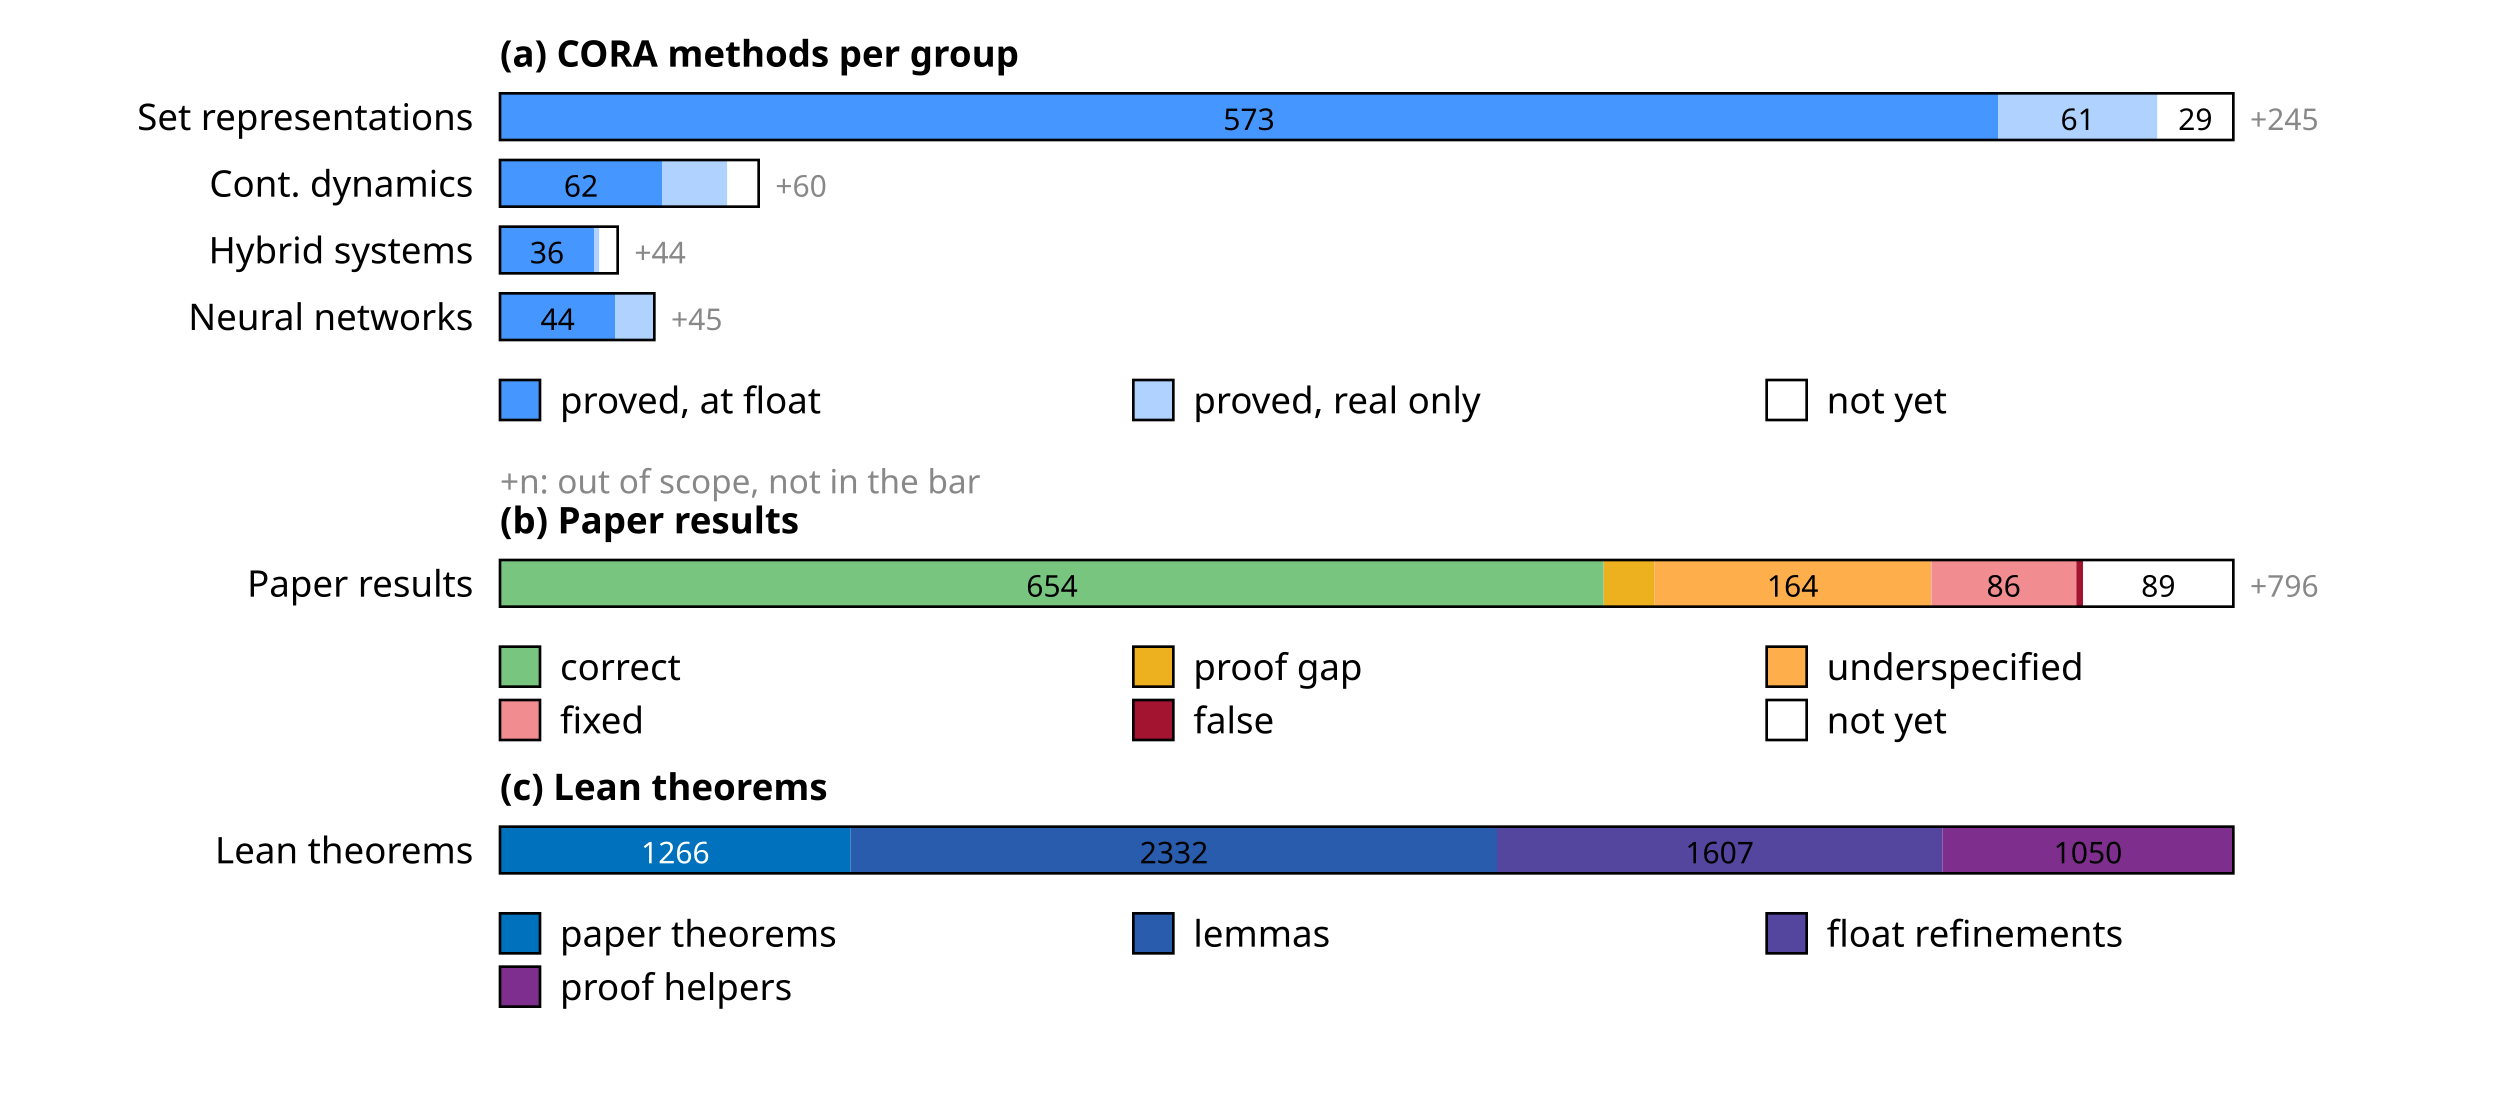
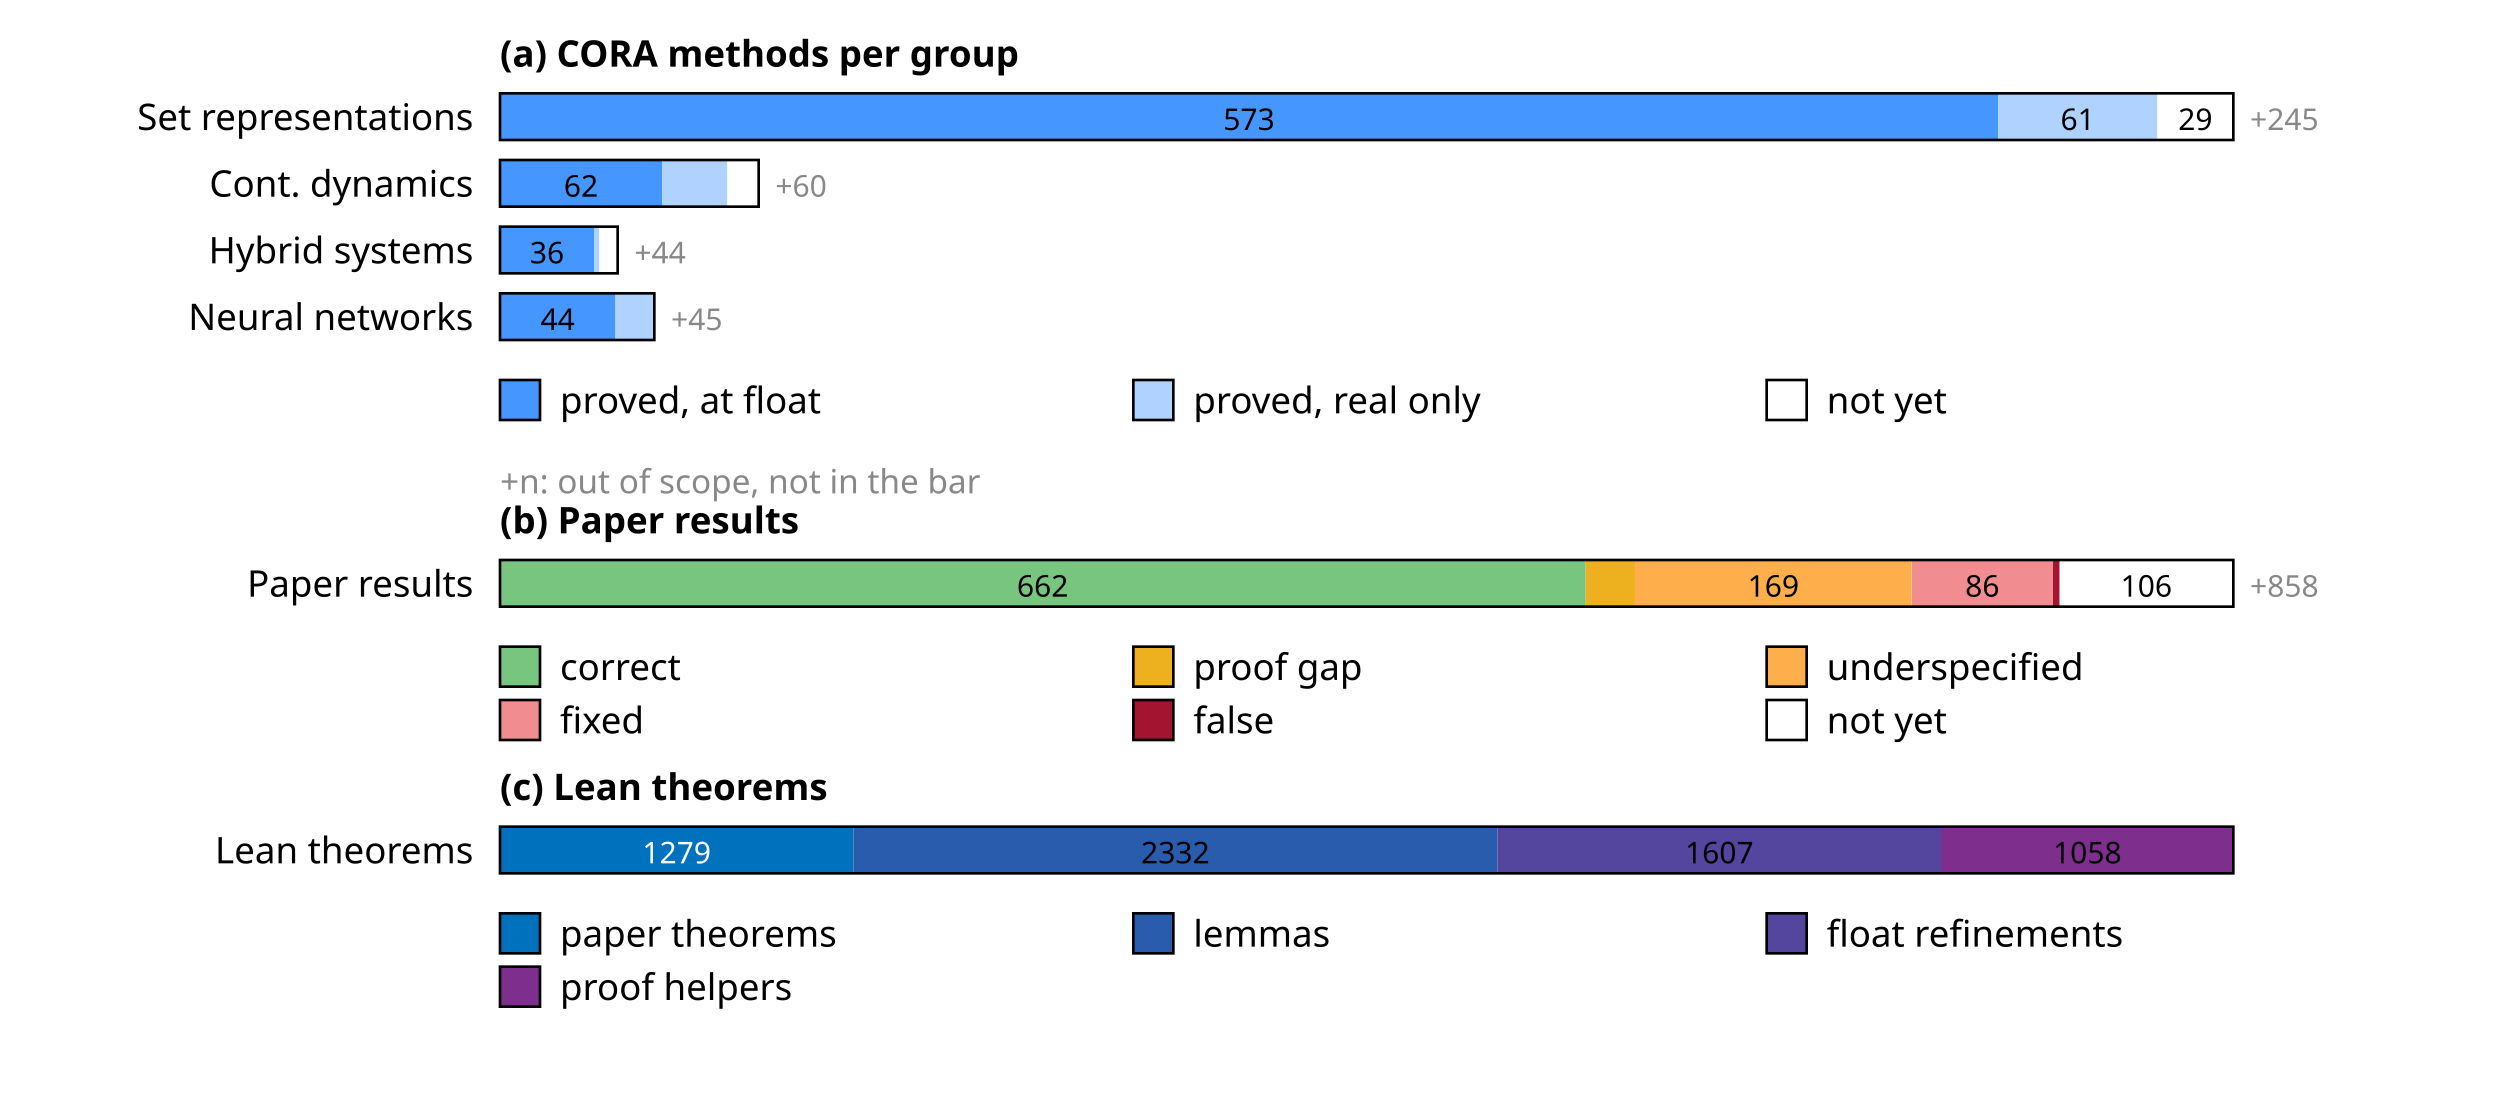
<svg xmlns="http://www.w3.org/2000/svg" width="750" height="330" font-family="sans-serif" font-size="11">
  <rect width="100%" height="100%" fill="white" />
  <text x="150" y="20" font-weight="bold">(a) CORA methods per group</text>
  <text x="142" y="39" text-anchor="end">Set representations</text>
  <rect x="150.0" y="28" width="449.4" height="14" fill="rgb(69,150,255)" />
  <text x="374.7" y="39" text-anchor="middle" font-size="9" fill="#000">573</text>
  <rect x="599.4" y="28" width="47.8" height="14" fill="rgb(176,210,255)" />
  <text x="623.3" y="39" text-anchor="middle" font-size="9" fill="#000">61</text>
  <rect x="647.3" y="28" width="22.7" height="14" fill="rgb(255,255,255)" />
  <text x="658.6" y="39" text-anchor="middle" font-size="9" fill="#000">29</text>
  <rect x="150" y="28" width="520.0" height="14" fill="none" stroke="#000" stroke-width="0.8" />
  <text x="675.0" y="39" font-size="9" fill="#888">+245</text>
  <text x="142" y="59" text-anchor="end">Cont. dynamics</text>
  <rect x="150.0" y="48" width="48.6" height="14" fill="rgb(69,150,255)" />
  <text x="174.3" y="59" text-anchor="middle" font-size="9" fill="#000">62</text>
  <rect x="198.6" y="48" width="19.6" height="14" fill="rgb(176,210,255)" />
  <rect x="218.2" y="48" width="9.4" height="14" fill="rgb(255,255,255)" />
  <rect x="150" y="48" width="77.6" height="14" fill="none" stroke="#000" stroke-width="0.8" />
  <text x="232.6" y="59" font-size="9" fill="#888">+60</text>
  <text x="142" y="79" text-anchor="end">Hybrid systems</text>
  <rect x="150.0" y="68" width="28.2" height="14" fill="rgb(69,150,255)" />
  <text x="164.1" y="79" text-anchor="middle" font-size="9" fill="#000">36</text>
  <rect x="178.2" y="68" width="1.6" height="14" fill="rgb(176,210,255)" />
  <rect x="179.8" y="68" width="5.5" height="14" fill="rgb(255,255,255)" />
  <rect x="150" y="68" width="35.3" height="14" fill="none" stroke="#000" stroke-width="0.8" />
  <text x="190.3" y="79" font-size="9" fill="#888">+44</text>
  <text x="142" y="99" text-anchor="end">Neural networks</text>
  <rect x="150.0" y="88" width="34.5" height="14" fill="rgb(69,150,255)" />
  <text x="167.3" y="99" text-anchor="middle" font-size="9" fill="#000">44</text>
  <rect x="184.5" y="88" width="11.8" height="14" fill="rgb(176,210,255)" />
  <rect x="150" y="88" width="46.3" height="14" fill="none" stroke="#000" stroke-width="0.8" />
  <text x="201.3" y="99" font-size="9" fill="#888">+45</text>
  <rect x="150" y="114" width="12" height="12" fill="rgb(69,150,255)" stroke="#000" stroke-width="0.8" />
  <text x="168" y="124">proved, at float</text>
  <rect x="340" y="114" width="12" height="12" fill="rgb(176,210,255)" stroke="#000" stroke-width="0.8" />
  <text x="358" y="124">proved, real only</text>
  <rect x="530" y="114" width="12" height="12" fill="rgb(255,255,255)" stroke="#000" stroke-width="0.8" />
  <text x="548" y="124">not yet</text>
  <text x="150" y="148" font-size="10" fill="#888">+n: out of scope, not in the bar</text>
  <text x="150" y="160" font-weight="bold">(b) Paper results</text>
  <text x="142" y="179" text-anchor="end">Paper results</text>
-   <rect x="150.0" y="168" width="331.1" height="14" fill="rgb(120,197,127)" />
-   <text x="315.6" y="179" text-anchor="middle" font-size="9" fill="#000">654</text>
-   <rect x="481.1" y="168" width="15.2" height="14" fill="rgb(237,177,32)" />
-   <rect x="496.3" y="168" width="83.0" height="14" fill="rgb(255,174,76)" />
-   <text x="537.8" y="179" text-anchor="middle" font-size="9" fill="#000">164</text>
-   <rect x="579.4" y="168" width="43.5" height="14" fill="rgb(241,141,145)" />
-   <text x="601.1" y="179" text-anchor="middle" font-size="9" fill="#000">86</text>
-   <rect x="622.9" y="168" width="2.0" height="14" fill="rgb(162,20,47)" />
-   <rect x="624.9" y="168" width="45.1" height="14" fill="rgb(255,255,255)" />
-   <text x="647.5" y="179" text-anchor="middle" font-size="9" fill="#000">89</text>
+   <rect x="150.0" y="168" width="325.7" height="14" fill="rgb(120,197,127)" />
+   <text x="312.8" y="179" text-anchor="middle" font-size="9" fill="#000">662</text>
+   <rect x="475.7" y="168" width="14.8" height="14" fill="rgb(237,177,32)" />
+   <rect x="490.4" y="168" width="83.1" height="14" fill="rgb(255,174,76)" />
+   <text x="532.0" y="179" text-anchor="middle" font-size="9" fill="#000">169</text>
+   <rect x="573.6" y="168" width="42.3" height="14" fill="rgb(241,141,145)" />
+   <text x="594.7" y="179" text-anchor="middle" font-size="9" fill="#000">86</text>
+   <rect x="615.9" y="168" width="2.0" height="14" fill="rgb(162,20,47)" />
+   <rect x="617.9" y="168" width="52.1" height="14" fill="rgb(255,255,255)" />
+   <text x="643.9" y="179" text-anchor="middle" font-size="9" fill="#000">106</text>
  <rect x="150" y="168" width="520.0" height="14" fill="none" stroke="#000" stroke-width="0.8" />
-   <text x="675.0" y="179" font-size="9" fill="#888">+796</text>
+   <text x="675.0" y="179" font-size="9" fill="#888">+858</text>
  <rect x="150" y="194" width="12" height="12" fill="rgb(120,197,127)" stroke="#000" stroke-width="0.8" />
  <text x="168" y="204">correct</text>
  <rect x="340" y="194" width="12" height="12" fill="rgb(237,177,32)" stroke="#000" stroke-width="0.8" />
  <text x="358" y="204">proof gap</text>
  <rect x="530" y="194" width="12" height="12" fill="rgb(255,174,76)" stroke="#000" stroke-width="0.8" />
  <text x="548" y="204">underspecified</text>
  <rect x="150" y="210" width="12" height="12" fill="rgb(241,141,145)" stroke="#000" stroke-width="0.8" />
  <text x="168" y="220">fixed</text>
  <rect x="340" y="210" width="12" height="12" fill="rgb(162,20,47)" stroke="#000" stroke-width="0.8" />
  <text x="358" y="220">false</text>
  <rect x="530" y="210" width="12" height="12" fill="rgb(255,255,255)" stroke="#000" stroke-width="0.8" />
  <text x="548" y="220">not yet</text>
  <text x="150" y="240" font-weight="bold">(c) Lean theorems</text>
  <text x="142" y="259" text-anchor="end">Lean theorems</text>
-   <rect x="150.0" y="248" width="105.2" height="14" fill="rgb(0,114,189)" />
-   <text x="202.6" y="259" text-anchor="middle" font-size="9" fill="#fff">1266</text>
-   <rect x="255.2" y="248" width="193.9" height="14" fill="rgb(42,92,173)" />
-   <text x="352.2" y="259" text-anchor="middle" font-size="9" fill="#000">2332</text>
-   <rect x="449.1" y="248" width="133.6" height="14" fill="rgb(84,69,158)" />
-   <text x="515.9" y="259" text-anchor="middle" font-size="9" fill="#000">1607</text>
-   <rect x="582.7" y="248" width="87.3" height="14" fill="rgb(126,47,142)" />
-   <text x="626.4" y="259" text-anchor="middle" font-size="9" fill="#000">1050</text>
+   <rect x="150.0" y="248" width="106.0" height="14" fill="rgb(0,114,189)" />
+   <text x="203.0" y="259" text-anchor="middle" font-size="9" fill="#fff">1279</text>
+   <rect x="256.0" y="248" width="193.2" height="14" fill="rgb(42,92,173)" />
+   <text x="352.6" y="259" text-anchor="middle" font-size="9" fill="#000">2332</text>
+   <rect x="449.2" y="248" width="133.1" height="14" fill="rgb(84,69,158)" />
+   <text x="515.8" y="259" text-anchor="middle" font-size="9" fill="#000">1607</text>
+   <rect x="582.3" y="248" width="87.7" height="14" fill="rgb(126,47,142)" />
+   <text x="626.2" y="259" text-anchor="middle" font-size="9" fill="#000">1058</text>
  <rect x="150" y="248" width="520.0" height="14" fill="none" stroke="#000" stroke-width="0.8" />
  <rect x="150" y="274" width="12" height="12" fill="rgb(0,114,189)" stroke="#000" stroke-width="0.8" />
  <text x="168" y="284">paper theorems</text>
  <rect x="340" y="274" width="12" height="12" fill="rgb(42,92,173)" stroke="#000" stroke-width="0.8" />
  <text x="358" y="284">lemmas</text>
  <rect x="530" y="274" width="12" height="12" fill="rgb(84,69,158)" stroke="#000" stroke-width="0.8" />
  <text x="548" y="284">float refinements</text>
  <rect x="150" y="290" width="12" height="12" fill="rgb(126,47,142)" stroke="#000" stroke-width="0.8" />
  <text x="168" y="300">proof helpers</text>
</svg>
